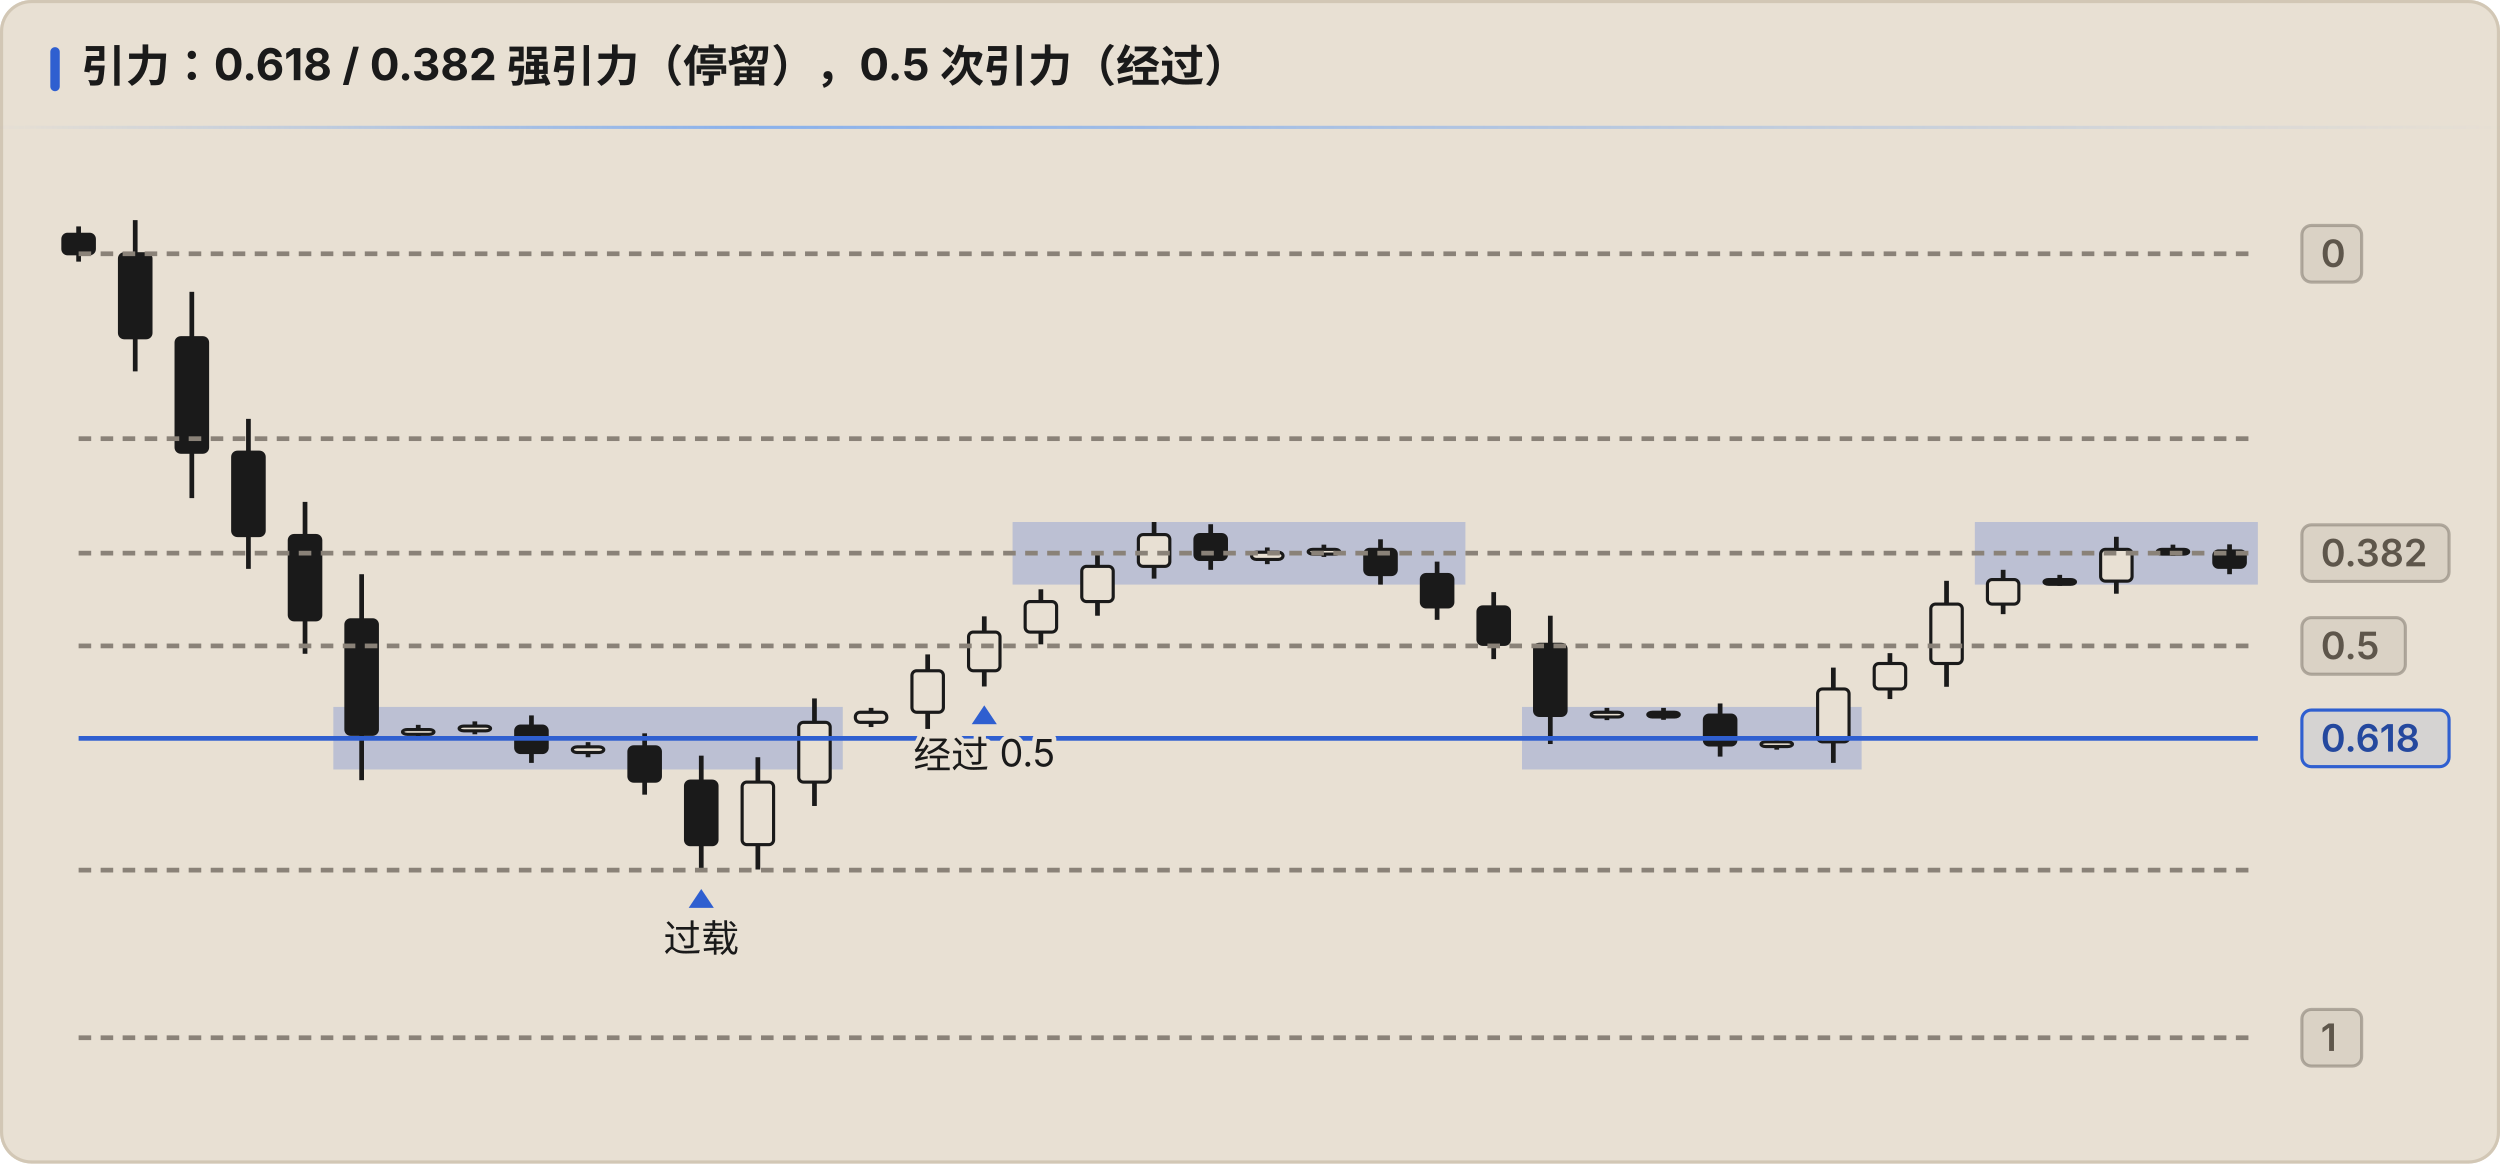
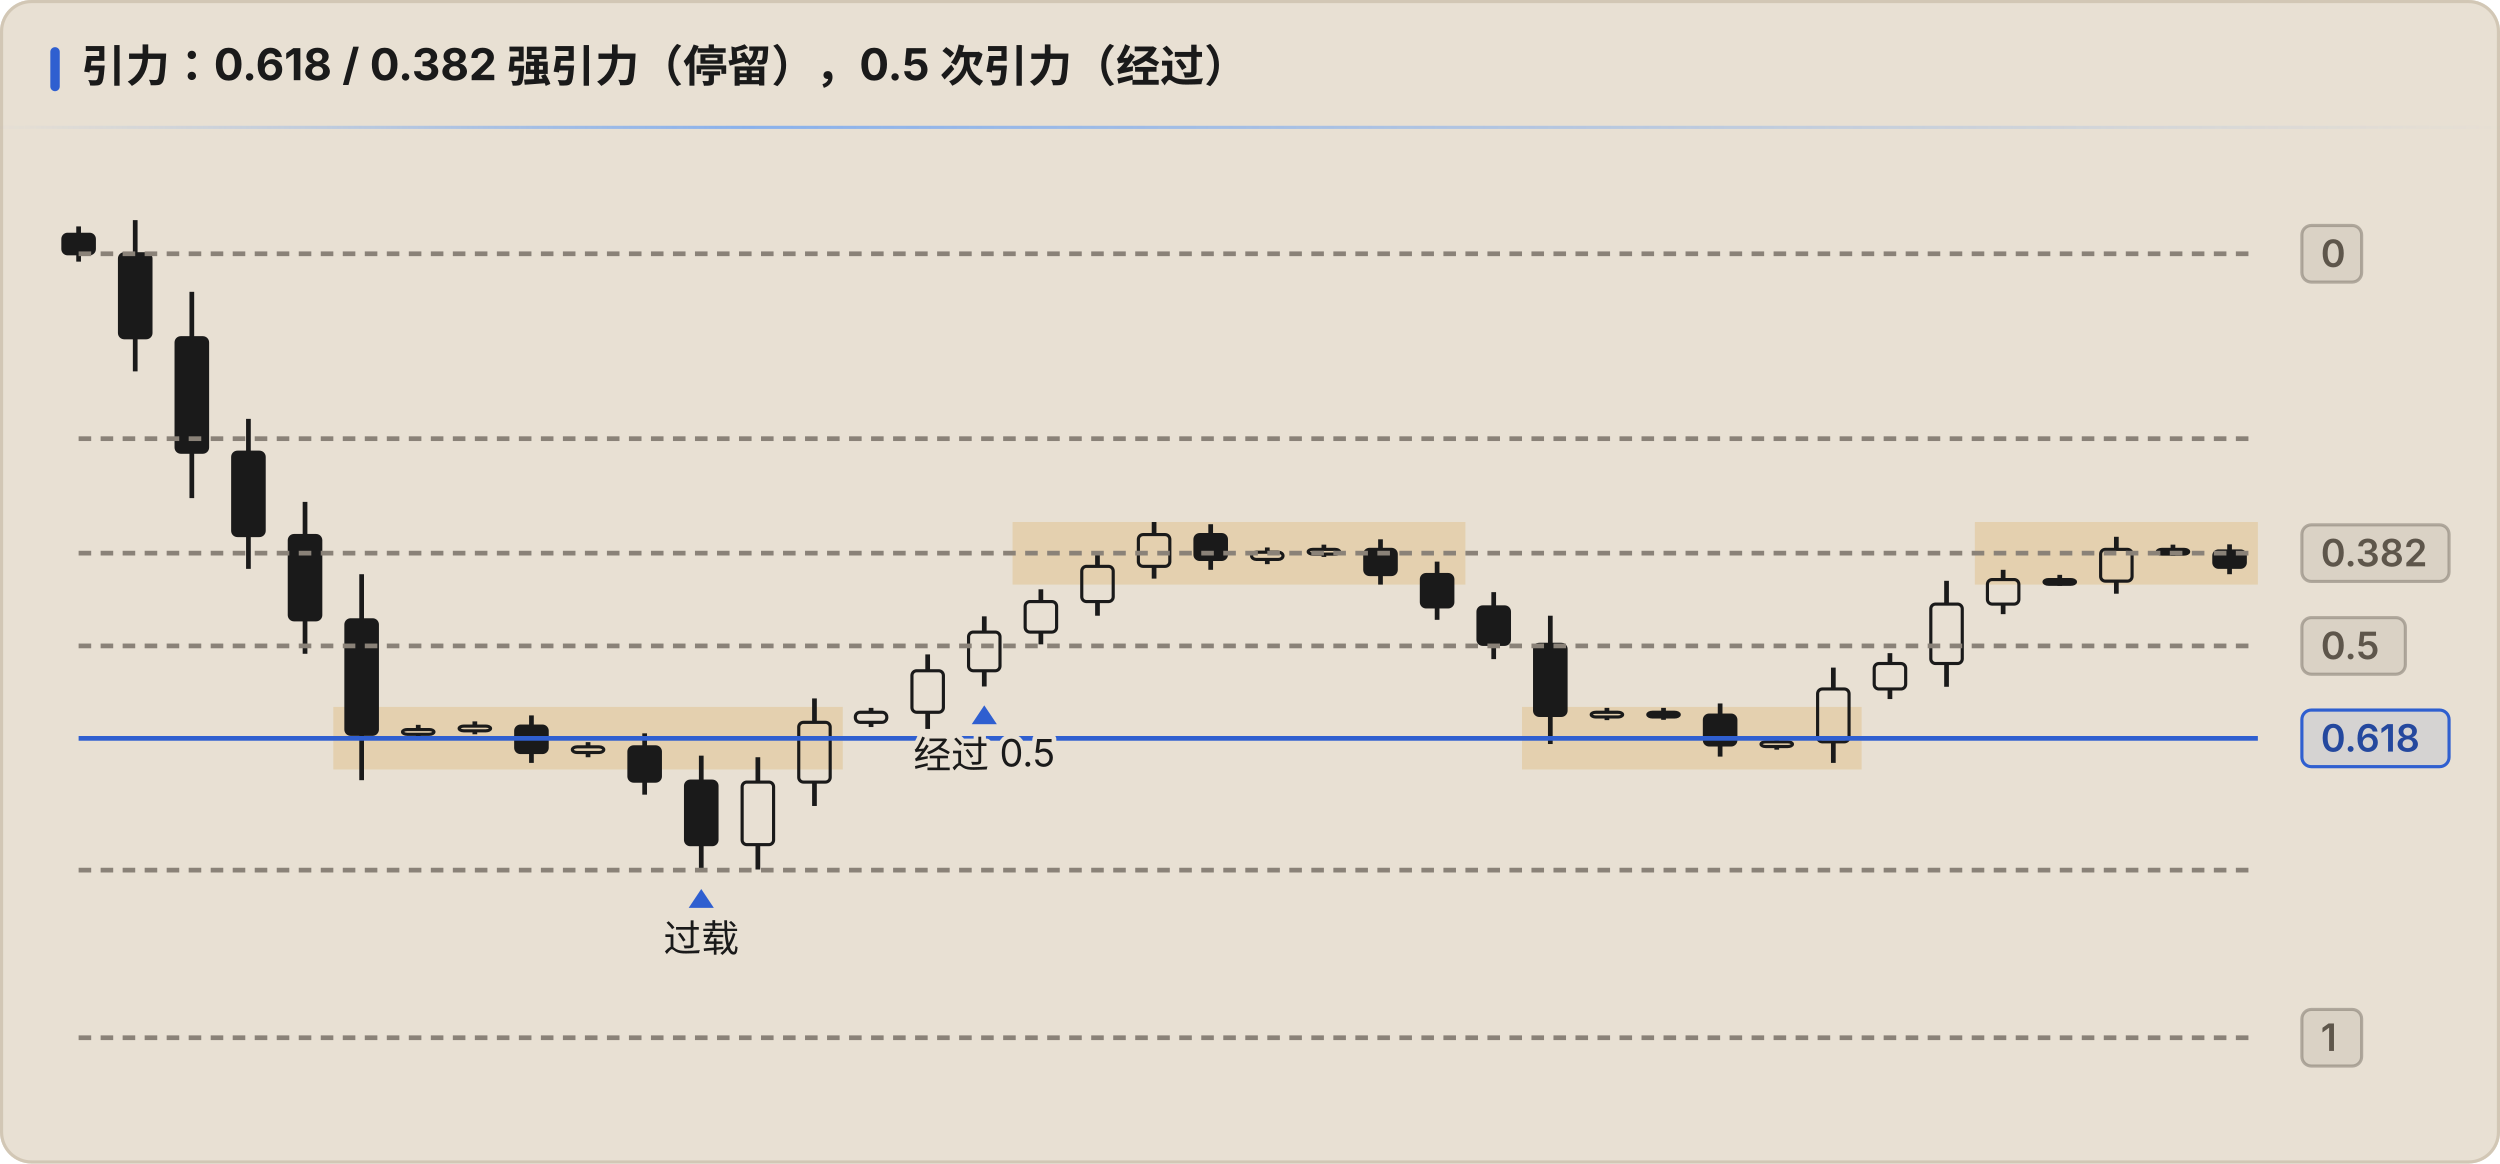
<svg xmlns="http://www.w3.org/2000/svg" width="795" height="370" viewBox="0 0 795 370" role="img" aria-label="引力：0.618 / 0.382 强引力（停留），0.5 次引力（经过）">
  <style>
  .bg { fill: url(#bg); }
  .bg-grid { stroke: none; }
  .frame { fill: none; stroke: #d2c7b5; }
  .title-mark { fill: #2f5fd0; }
  .title { fill: #1a1a1a; font-weight: 650; font-size: 14px; }
  text { font-family: -apple-system, BlinkMacSystemFont, 'PingFang SC', 'Microsoft YaHei', sans-serif; font-size: 12px; fill: #1a1a1a; paint-order: stroke; stroke: #e8e0d3; stroke-width: 3px; stroke-linejoin: round; }
  .muted { fill: #5e564b; }
  .wick { stroke-width: 1.5; }
-   .up { fill: #e8e0d3; stroke: #1a1a1a; }
+   .up { fill: none; stroke: #1a1a1a; }
  .down { fill: #1a1a1a; stroke: #1a1a1a; }
  .z-bull { fill: rgba(62, 142, 65, 0.24); stroke: none; }
  .z-bear { fill: rgba(192, 80, 77, 0.24); stroke: none; }
  .z-neutral { fill: rgba(94, 86, 75, 0.08); stroke: rgba(94, 86, 75, 0.3); stroke-dasharray: 2 3; }
-   .z-accent { fill: rgba(47, 95, 208, 0.24); stroke: none; }
+   .z-accent { fill: rgba(212, 160, 60, 0.24); stroke: none; }
  .l-neutral { stroke: #8a8278; stroke-dasharray: 4 3; }
  .l-stop { stroke: #c0504d; stroke-dasharray: 6 3; }
  .l-target { stroke: #3e8e41; stroke-dasharray: 6 3; }
  .l-entry { stroke: #2f5fd0; }
+   .l-poc { stroke: #7b3fa0; }
  .bracket { stroke: #8a8278; fill: none; }
  .grid { stroke: rgba(94, 86, 75, 0.12); stroke-dasharray: 2 4; }
-   .tick { font-family: 'DIN Alternate', 'Bahnschrift', 'Roboto Condensed', sans-serif; font-size: 11px; fill: #8a8278; stroke: none; }
+   .tick { font-family: 'DIN Alternate', 'Bahnschrift', 'Roboto Condensed', sans-serif; font-size: 11px; fill: #665e53; stroke: none; }
  .arrow { fill: #2f5fd0; stroke: none; }
  .tag rect { stroke-width: 1; }
  .tag text { stroke: none; font-weight: 600; }
  .t-neutral rect { fill: rgba(94, 86, 75, 0.1); stroke: rgba(94, 86, 75, 0.4); }
  .t-neutral text { fill: #5e564b; }
  .t-stop rect, .t-bear rect { fill: rgba(192, 80, 77, 0.12); stroke: #c0504d; }
  .t-stop text, .t-bear text { fill: #a33a37; }
  .t-target rect, .t-bull rect { fill: rgba(62, 142, 65, 0.12); stroke: #3e8e41; }
  .t-target text, .t-bull text { fill: #2e7d32; }
  .t-entry rect, .t-accent rect { fill: rgba(47, 95, 208, 0.1); stroke: #2f5fd0; }
  .t-entry text, .t-accent text { fill: #24489e; }
+   .t-key rect { fill: rgba(212, 160, 60, 0.14); stroke: #d4a03c; }
+   .t-key text { fill: #8a5a0e; }
+   .t-poc rect { fill: rgba(123, 63, 160, 0.1); stroke: #7b3fa0; }
+   .t-poc text { fill: #5e2d7d; }
  @media (prefers-color-scheme: dark) {
    .bg-grid { stroke: rgba(110, 160, 230, 0.06); }
    .frame { stroke: #1c2839; }
-     .title-mark { fill: #f0b44c; }
+     .title-mark { fill: #6c9cff; }
    .title, text { fill: #e3eaf4; }
    text { stroke: #0a111d; }
    .muted { fill: #a0b0c5; }
-     .up { fill: #0b1220; stroke: #c5d0de; }
+     .up { fill: none; stroke: #c5d0de; }
    .down { fill: #8a96a8; stroke: #8a96a8; }
    .z-bull { fill: rgba(92, 191, 96, 0.24); }
    .z-bear { fill: rgba(242, 85, 95, 0.24); }
    .z-neutral { fill: rgba(160, 176, 197, 0.08); stroke: rgba(160, 176, 197, 0.25); }
-     .z-accent { fill: rgba(240, 180, 76, 0.24); }
+     .z-accent { fill: rgba(224, 180, 90, 0.24); }
    .l-neutral, .bracket { stroke: #8293ab; }
    .l-stop { stroke: #f2555f; }
    .l-target { stroke: #5cbf60; }
-     .l-entry { stroke: #f0b44c; }
+     .l-entry { stroke: #6c9cff; }
+     .l-poc { stroke: #b58ce8; }
    .grid { stroke: #182334; }
    .tick { fill: #70829b; }
-     .arrow { fill: #f0b44c; }
+     .arrow { fill: #6c9cff; }
    .t-neutral rect { fill: rgba(160, 176, 197, 0.1); stroke: rgba(160, 176, 197, 0.45); }
    .t-neutral text { fill: #c5d0de; }
    .t-stop rect, .t-bear rect { fill: rgba(242, 85, 95, 0.16); stroke: #f2555f; }
    .t-stop text, .t-bear text { fill: #ff8f98; }
    .t-target rect, .t-bull rect { fill: rgba(92, 191, 96, 0.16); stroke: #5cbf60; }
    .t-target text, .t-bull text { fill: #9fe0a2; }
-     .t-entry rect, .t-accent rect { fill: rgba(240, 180, 76, 0.16); stroke: #f0b44c; }
-     .t-entry text, .t-accent text { fill: #ffd38a; }
+     .t-entry rect, .t-accent rect { fill: rgba(108, 156, 255, 0.16); stroke: #6c9cff; }
+     .t-entry text, .t-accent text { fill: #b3ccff; }
+     .t-key rect { fill: rgba(224, 180, 90, 0.16); stroke: #e0b45a; }
+     .t-key text { fill: #ffd38a; }
+     .t-poc rect { fill: rgba(181, 140, 232, 0.16); stroke: #b58ce8; }
+     .t-poc text { fill: #dcc6ff; }
  }
</style>
  <defs>
    <linearGradient id="bg" x1="0" y1="0" x2="0" y2="1">
      <stop offset="0" stop-color="#e8e0d3" />
      <stop offset="1" stop-color="#e8e0d3" />
    </linearGradient>
    <linearGradient id="edge" x1="0" y1="0" x2="1" y2="0">
      <stop offset="0" stop-color="#3d8bff" stop-opacity="0" />
      <stop offset="0.3" stop-color="#3d8bff" stop-opacity="0.55" />
      <stop offset="1" stop-color="#3d8bff" stop-opacity="0" />
    </linearGradient>
    <pattern id="paper" width="24" height="24" patternUnits="userSpaceOnUse">
      <path class="bg-grid" d="M24 0H0V24" fill="none" />
    </pattern>
    <filter id="glow" x="-50%" y="-10%" width="200%" height="120%">
      <feGaussianBlur stdDeviation="2.2" result="b" />
      <feMerge>
        <feMergeNode in="b" />
        <feMergeNode in="SourceGraphic" />
      </feMerge>
    </filter>
    <style>@media (prefers-color-scheme: dark) { #bg stop:first-child { stop-color: #0f1828; } #bg stop:last-child { stop-color: #070c16; } }</style>
  </defs>
  <rect class="bg" width="795" height="370" rx="10" />
  <rect width="795" height="370" rx="10" fill="url(#paper)" />
  <rect class="frame" x="0.5" y="0.5" width="794" height="369" rx="9.5" />
  <rect fill="url(#edge)" x="0" y="40" width="795" height="1" />
  <rect class="title-mark" x="16" y="15" width="3" height="14" rx="1.5" />
  <text class="title" x="26" y="26">引力：0.618 / 0.382 强引力（停留），0.5 次引力（经过）</text>
  <rect class="z-accent" x="106" y="224.8" width="162" height="19.9" />
  <rect class="z-accent" x="322" y="166" width="144" height="19.9" />
  <rect class="z-accent" x="484" y="224.8" width="108" height="19.9" />
  <rect class="z-accent" x="628" y="166" width="90" height="19.9" />
  <g class="candles">
-     <line class="wick down" x1="25" x2="25" y1="72" y2="83.2" />
+     <line class="wick down" x1="25" x2="25" y1="72" y2="74.5" />
+     <line class="wick down" x1="25" x2="25" y1="80.7" y2="83.2" />
    <rect class="down" x="20" y="74.5" width="10" height="6.2" rx="1.5" />
-     <line class="wick down" x1="43" x2="43" y1="70" y2="118.1" />
+     <line class="wick down" x1="43" x2="43" y1="70" y2="80.7" />
+     <line class="wick down" x1="43" x2="43" y1="107.4" y2="118.1" />
    <rect class="down" x="38" y="80.7" width="10" height="26.7" rx="1.5" />
-     <line class="wick down" x1="61" x2="61" y1="92.8" y2="158.4" />
+     <line class="wick down" x1="61" x2="61" y1="92.8" y2="107.4" />
+     <line class="wick down" x1="61" x2="61" y1="143.8" y2="158.4" />
    <rect class="down" x="56" y="107.4" width="10" height="36.4" rx="1.5" />
-     <line class="wick down" x1="79" x2="79" y1="133.2" y2="180.9" />
+     <line class="wick down" x1="79" x2="79" y1="133.2" y2="143.8" />
+     <line class="wick down" x1="79" x2="79" y1="170.3" y2="180.9" />
    <rect class="down" x="74" y="143.8" width="10" height="26.5" rx="1.5" />
-     <line class="wick down" x1="97" x2="97" y1="159.6" y2="207.9" />
+     <line class="wick down" x1="97" x2="97" y1="159.6" y2="170.3" />
+     <line class="wick down" x1="97" x2="97" y1="197.1" y2="207.9" />
    <rect class="down" x="92" y="170.3" width="10" height="26.8" rx="1.5" />
-     <line class="wick down" x1="115" x2="115" y1="182.6" y2="248.1" />
+     <line class="wick down" x1="115" x2="115" y1="182.6" y2="197.1" />
+     <line class="wick down" x1="115" x2="115" y1="233.5" y2="248.1" />
    <rect class="down" x="110" y="197.1" width="10" height="36.4" rx="1.5" />
-     <line class="wick up" x1="133" x2="133" y1="230.5" y2="235" />
+     <line class="wick up" x1="133" x2="133" y1="230.5" y2="232" />
+     <line class="wick up" x1="133" x2="133" y1="233.5" y2="235" />
    <rect class="up" x="128" y="232" width="10" height="1.5" rx="1.5" />
-     <line class="wick up" x1="151" x2="151" y1="229.4" y2="233.5" />
+     <line class="wick up" x1="151" x2="151" y1="229.4" y2="230.9" />
+     <line class="wick up" x1="151" x2="151" y1="232.4" y2="233.5" />
    <rect class="up" x="146" y="230.9" width="10" height="1.5" rx="1.5" />
-     <line class="wick down" x1="169" x2="169" y1="227.5" y2="242.6" />
+     <line class="wick down" x1="169" x2="169" y1="227.5" y2="230.9" />
+     <line class="wick down" x1="169" x2="169" y1="239.3" y2="242.6" />
    <rect class="down" x="164" y="230.9" width="10" height="8.4" rx="1.5" />
-     <line class="wick up" x1="187" x2="187" y1="236" y2="240.8" />
+     <line class="wick up" x1="187" x2="187" y1="236" y2="237.5" />
+     <line class="wick up" x1="187" x2="187" y1="239.3" y2="240.8" />
    <rect class="up" x="182" y="237.5" width="10" height="1.8" rx="1.5" />
-     <line class="wick down" x1="205" x2="205" y1="233.2" y2="252.7" />
+     <line class="wick down" x1="205" x2="205" y1="233.2" y2="237.5" />
+     <line class="wick down" x1="205" x2="205" y1="248.4" y2="252.7" />
    <rect class="down" x="200" y="237.5" width="10" height="10.9" rx="1.5" />
-     <line class="wick down" x1="223" x2="223" y1="240.3" y2="276.7" />
+     <line class="wick down" x1="223" x2="223" y1="240.3" y2="248.4" />
+     <line class="wick down" x1="223" x2="223" y1="268.6" y2="276.7" />
    <rect class="down" x="218" y="248.4" width="10" height="20.2" rx="1.5" />
-     <line class="wick up" x1="241" x2="241" y1="240.8" y2="276.5" />
+     <line class="wick up" x1="241" x2="241" y1="240.8" y2="248.7" />
+     <line class="wick up" x1="241" x2="241" y1="268.6" y2="276.5" />
    <rect class="up" x="236" y="248.7" width="10" height="19.9" rx="1.5" />
-     <line class="wick up" x1="259" x2="259" y1="222.1" y2="256.3" />
+     <line class="wick up" x1="259" x2="259" y1="222.1" y2="229.7" />
+     <line class="wick up" x1="259" x2="259" y1="248.7" y2="256.3" />
    <rect class="up" x="254" y="229.7" width="10" height="19" rx="1.5" />
-     <line class="wick up" x1="277" x2="277" y1="225.1" y2="231.2" />
+     <line class="wick up" x1="277" x2="277" y1="225.1" y2="226.5" />
+     <line class="wick up" x1="277" x2="277" y1="229.7" y2="231.2" />
    <rect class="up" x="272" y="226.5" width="10" height="3.2" rx="1.5" />
-     <line class="wick up" x1="295" x2="295" y1="208.1" y2="231.8" />
+     <line class="wick up" x1="295" x2="295" y1="208.1" y2="213.3" />
+     <line class="wick up" x1="295" x2="295" y1="226.5" y2="231.8" />
    <rect class="up" x="290" y="213.3" width="10" height="13.2" rx="1.5" />
-     <line class="wick up" x1="313" x2="313" y1="196" y2="218.3" />
+     <line class="wick up" x1="313" x2="313" y1="196" y2="201" />
+     <line class="wick up" x1="313" x2="313" y1="213.3" y2="218.3" />
    <rect class="up" x="308" y="201" width="10" height="12.3" rx="1.5" />
-     <line class="wick up" x1="331" x2="331" y1="187.4" y2="204.9" />
+     <line class="wick up" x1="331" x2="331" y1="187.4" y2="191.3" />
+     <line class="wick up" x1="331" x2="331" y1="201" y2="204.9" />
    <rect class="up" x="326" y="191.3" width="10" height="9.7" rx="1.5" />
-     <line class="wick up" x1="349" x2="349" y1="175.6" y2="195.8" />
+     <line class="wick up" x1="349" x2="349" y1="175.6" y2="180.1" />
+     <line class="wick up" x1="349" x2="349" y1="191.3" y2="195.8" />
    <rect class="up" x="344" y="180.1" width="10" height="11.2" rx="1.5" />
-     <line class="wick up" x1="367" x2="367" y1="166" y2="184" />
+     <line class="wick up" x1="367" x2="367" y1="166" y2="170" />
+     <line class="wick up" x1="367" x2="367" y1="180.1" y2="184" />
    <rect class="up" x="362" y="170" width="10" height="10.1" rx="1.5" />
-     <line class="wick down" x1="385" x2="385" y1="166.7" y2="181.2" />
+     <line class="wick down" x1="385" x2="385" y1="166.7" y2="170" />
+     <line class="wick down" x1="385" x2="385" y1="177.9" y2="181.2" />
    <rect class="down" x="380" y="170" width="10" height="7.9" rx="1.5" />
-     <line class="wick up" x1="403" x2="403" y1="174.1" y2="179.4" />
+     <line class="wick up" x1="403" x2="403" y1="174.1" y2="175.6" />
+     <line class="wick up" x1="403" x2="403" y1="177.9" y2="179.4" />
    <rect class="up" x="398" y="175.6" width="10" height="2.3" rx="1.5" />
-     <line class="wick up" x1="421" x2="421" y1="173.2" y2="177.1" />
+     <line class="wick up" x1="421" x2="421" y1="173.2" y2="174.7" />
+     <line class="wick up" x1="421" x2="421" y1="176.2" y2="177.1" />
    <rect class="up" x="416" y="174.7" width="10" height="1.5" rx="1.5" />
-     <line class="wick down" x1="439" x2="439" y1="171.5" y2="185.9" />
+     <line class="wick down" x1="439" x2="439" y1="171.5" y2="174.7" />
+     <line class="wick down" x1="439" x2="439" y1="182.7" y2="185.9" />
    <rect class="down" x="434" y="174.7" width="10" height="8" rx="1.5" />
-     <line class="wick down" x1="457" x2="457" y1="178.6" y2="197.1" />
+     <line class="wick down" x1="457" x2="457" y1="178.6" y2="182.7" />
+     <line class="wick down" x1="457" x2="457" y1="193" y2="197.1" />
    <rect class="down" x="452" y="182.7" width="10" height="10.3" rx="1.5" />
-     <line class="wick down" x1="475" x2="475" y1="188.3" y2="209.6" />
+     <line class="wick down" x1="475" x2="475" y1="188.3" y2="193" />
+     <line class="wick down" x1="475" x2="475" y1="204.9" y2="209.6" />
    <rect class="down" x="470" y="193" width="10" height="11.9" rx="1.5" />
-     <line class="wick down" x1="493" x2="493" y1="195.8" y2="236.6" />
+     <line class="wick down" x1="493" x2="493" y1="195.8" y2="204.9" />
+     <line class="wick down" x1="493" x2="493" y1="227.5" y2="236.6" />
    <rect class="down" x="488" y="204.9" width="10" height="22.6" rx="1.5" />
-     <line class="wick up" x1="511" x2="511" y1="225.1" y2="229" />
+     <line class="wick up" x1="511" x2="511" y1="225.1" y2="226.5" />
+     <line class="wick up" x1="511" x2="511" y1="228" y2="229" />
    <rect class="up" x="506" y="226.5" width="10" height="1.5" rx="1.5" />
-     <line class="wick down" x1="529" x2="529" y1="225.1" y2="228.9" />
+     <line class="wick down" x1="529" x2="529" y1="225.1" y2="226.5" />
+     <line class="wick down" x1="529" x2="529" y1="228" y2="228.9" />
    <rect class="down" x="524" y="226.5" width="10" height="1.5" rx="1.5" />
-     <line class="wick down" x1="547" x2="547" y1="223.7" y2="240.6" />
+     <line class="wick down" x1="547" x2="547" y1="223.7" y2="227.4" />
+     <line class="wick down" x1="547" x2="547" y1="236.9" y2="240.6" />
    <rect class="down" x="542" y="227.4" width="10" height="9.5" rx="1.5" />
-     <line class="wick up" x1="565" x2="565" y1="234.4" y2="238.4" />
+     <line class="wick up" x1="565" x2="565" y1="234.4" y2="235.9" />
+     <line class="wick up" x1="565" x2="565" y1="237.4" y2="238.4" />
    <rect class="up" x="560" y="235.9" width="10" height="1.5" rx="1.5" />
-     <line class="wick up" x1="583" x2="583" y1="212.3" y2="242.6" />
+     <line class="wick up" x1="583" x2="583" y1="212.3" y2="219.1" />
+     <line class="wick up" x1="583" x2="583" y1="235.9" y2="242.6" />
    <rect class="up" x="578" y="219.1" width="10" height="16.8" rx="1.5" />
-     <line class="wick up" x1="601" x2="601" y1="207.7" y2="222.3" />
+     <line class="wick up" x1="601" x2="601" y1="207.7" y2="211" />
+     <line class="wick up" x1="601" x2="601" y1="219.1" y2="222.3" />
    <rect class="up" x="596" y="211" width="10" height="8.1" rx="1.5" />
-     <line class="wick up" x1="619" x2="619" y1="184.7" y2="218.4" />
+     <line class="wick up" x1="619" x2="619" y1="184.7" y2="192.1" />
+     <line class="wick up" x1="619" x2="619" y1="211" y2="218.4" />
    <rect class="up" x="614" y="192.1" width="10" height="18.9" rx="1.5" />
-     <line class="wick up" x1="637" x2="637" y1="181.2" y2="195.3" />
+     <line class="wick up" x1="637" x2="637" y1="181.2" y2="184.3" />
+     <line class="wick up" x1="637" x2="637" y1="192.1" y2="195.3" />
    <rect class="up" x="632" y="184.3" width="10" height="7.8" rx="1.5" />
-     <line class="wick down" x1="655" x2="655" y1="182.8" y2="186.3" />
+     <line class="wick down" x1="655" x2="655" y1="182.8" y2="184.3" />
+     <line class="wick down" x1="655" x2="655" y1="185.8" y2="186.3" />
    <rect class="down" x="650" y="184.3" width="10" height="1.5" rx="1.5" />
-     <line class="wick up" x1="673" x2="673" y1="170.7" y2="188.8" />
+     <line class="wick up" x1="673" x2="673" y1="170.7" y2="174.7" />
+     <line class="wick up" x1="673" x2="673" y1="184.8" y2="188.8" />
    <rect class="up" x="668" y="174.7" width="10" height="10.1" rx="1.5" />
-     <line class="wick down" x1="691" x2="691" y1="173.2" y2="176.7" />
+     <line class="wick down" x1="691" x2="691" y1="173.2" y2="174.7" />
+     <line class="wick down" x1="691" x2="691" y1="176.2" y2="176.7" />
    <rect class="down" x="686" y="174.7" width="10" height="1.5" rx="1.5" />
-     <line class="wick down" x1="709" x2="709" y1="173.1" y2="182.6" />
+     <line class="wick down" x1="709" x2="709" y1="173.1" y2="175.2" />
+     <line class="wick down" x1="709" x2="709" y1="180.4" y2="182.6" />
    <rect class="down" x="704" y="175.2" width="10" height="5.2" rx="1.5" />
  </g>
  <line class="l-neutral" x1="25" x2="718" y1="80.7" y2="80.7" stroke-width="1.5" />
  <line class="l-neutral" x1="25" x2="718" y1="139.5" y2="139.5" stroke-width="1.5" />
  <line class="l-neutral" x1="25" x2="718" y1="175.9" y2="175.9" stroke-width="1.5" />
  <line class="l-neutral" x1="25" x2="718" y1="205.4" y2="205.4" stroke-width="1.5" />
  <line class="l-entry" x1="25" x2="718" y1="234.8" y2="234.8" stroke-width="1.5" />
  <line class="l-neutral" x1="25" x2="718" y1="276.7" y2="276.7" stroke-width="1.5" />
  <line class="l-neutral" x1="25" x2="718" y1="330" y2="330" stroke-width="1.5" />
  <g class="tag t-neutral">
    <rect x="732" y="71.7" width="19" height="18" rx="3" />
    <text x="738" y="80.7" dy="0.35em">0</text>
  </g>
  <g class="tag t-neutral">
    <rect x="732" y="166.9" width="46.8" height="18" rx="3" />
    <text x="738" y="175.9" dy="0.35em">0.382</text>
  </g>
  <g class="tag t-neutral">
    <rect x="732" y="196.4" width="32.9" height="18" rx="3" />
    <text x="738" y="205.4" dy="0.35em">0.5</text>
  </g>
  <g class="tag t-entry">
    <rect x="732" y="225.8" width="46.8" height="18" rx="3" />
    <text x="738" y="234.8" dy="0.35em">0.618</text>
  </g>
  <g class="tag t-neutral">
    <rect x="732" y="321" width="19" height="18" rx="3" />
    <text x="738" y="330" dy="0.35em">1</text>
  </g>
  <path class="arrow" d="M223,282.7 l-4,6 h8 z" />
  <text x="223" y="302.7" text-anchor="middle">过载</text>
  <path class="arrow" d="M313,224.3 l-4,6 h8 z" />
  <text x="313" y="244.3" text-anchor="middle">经过 0.5</text>
</svg>
